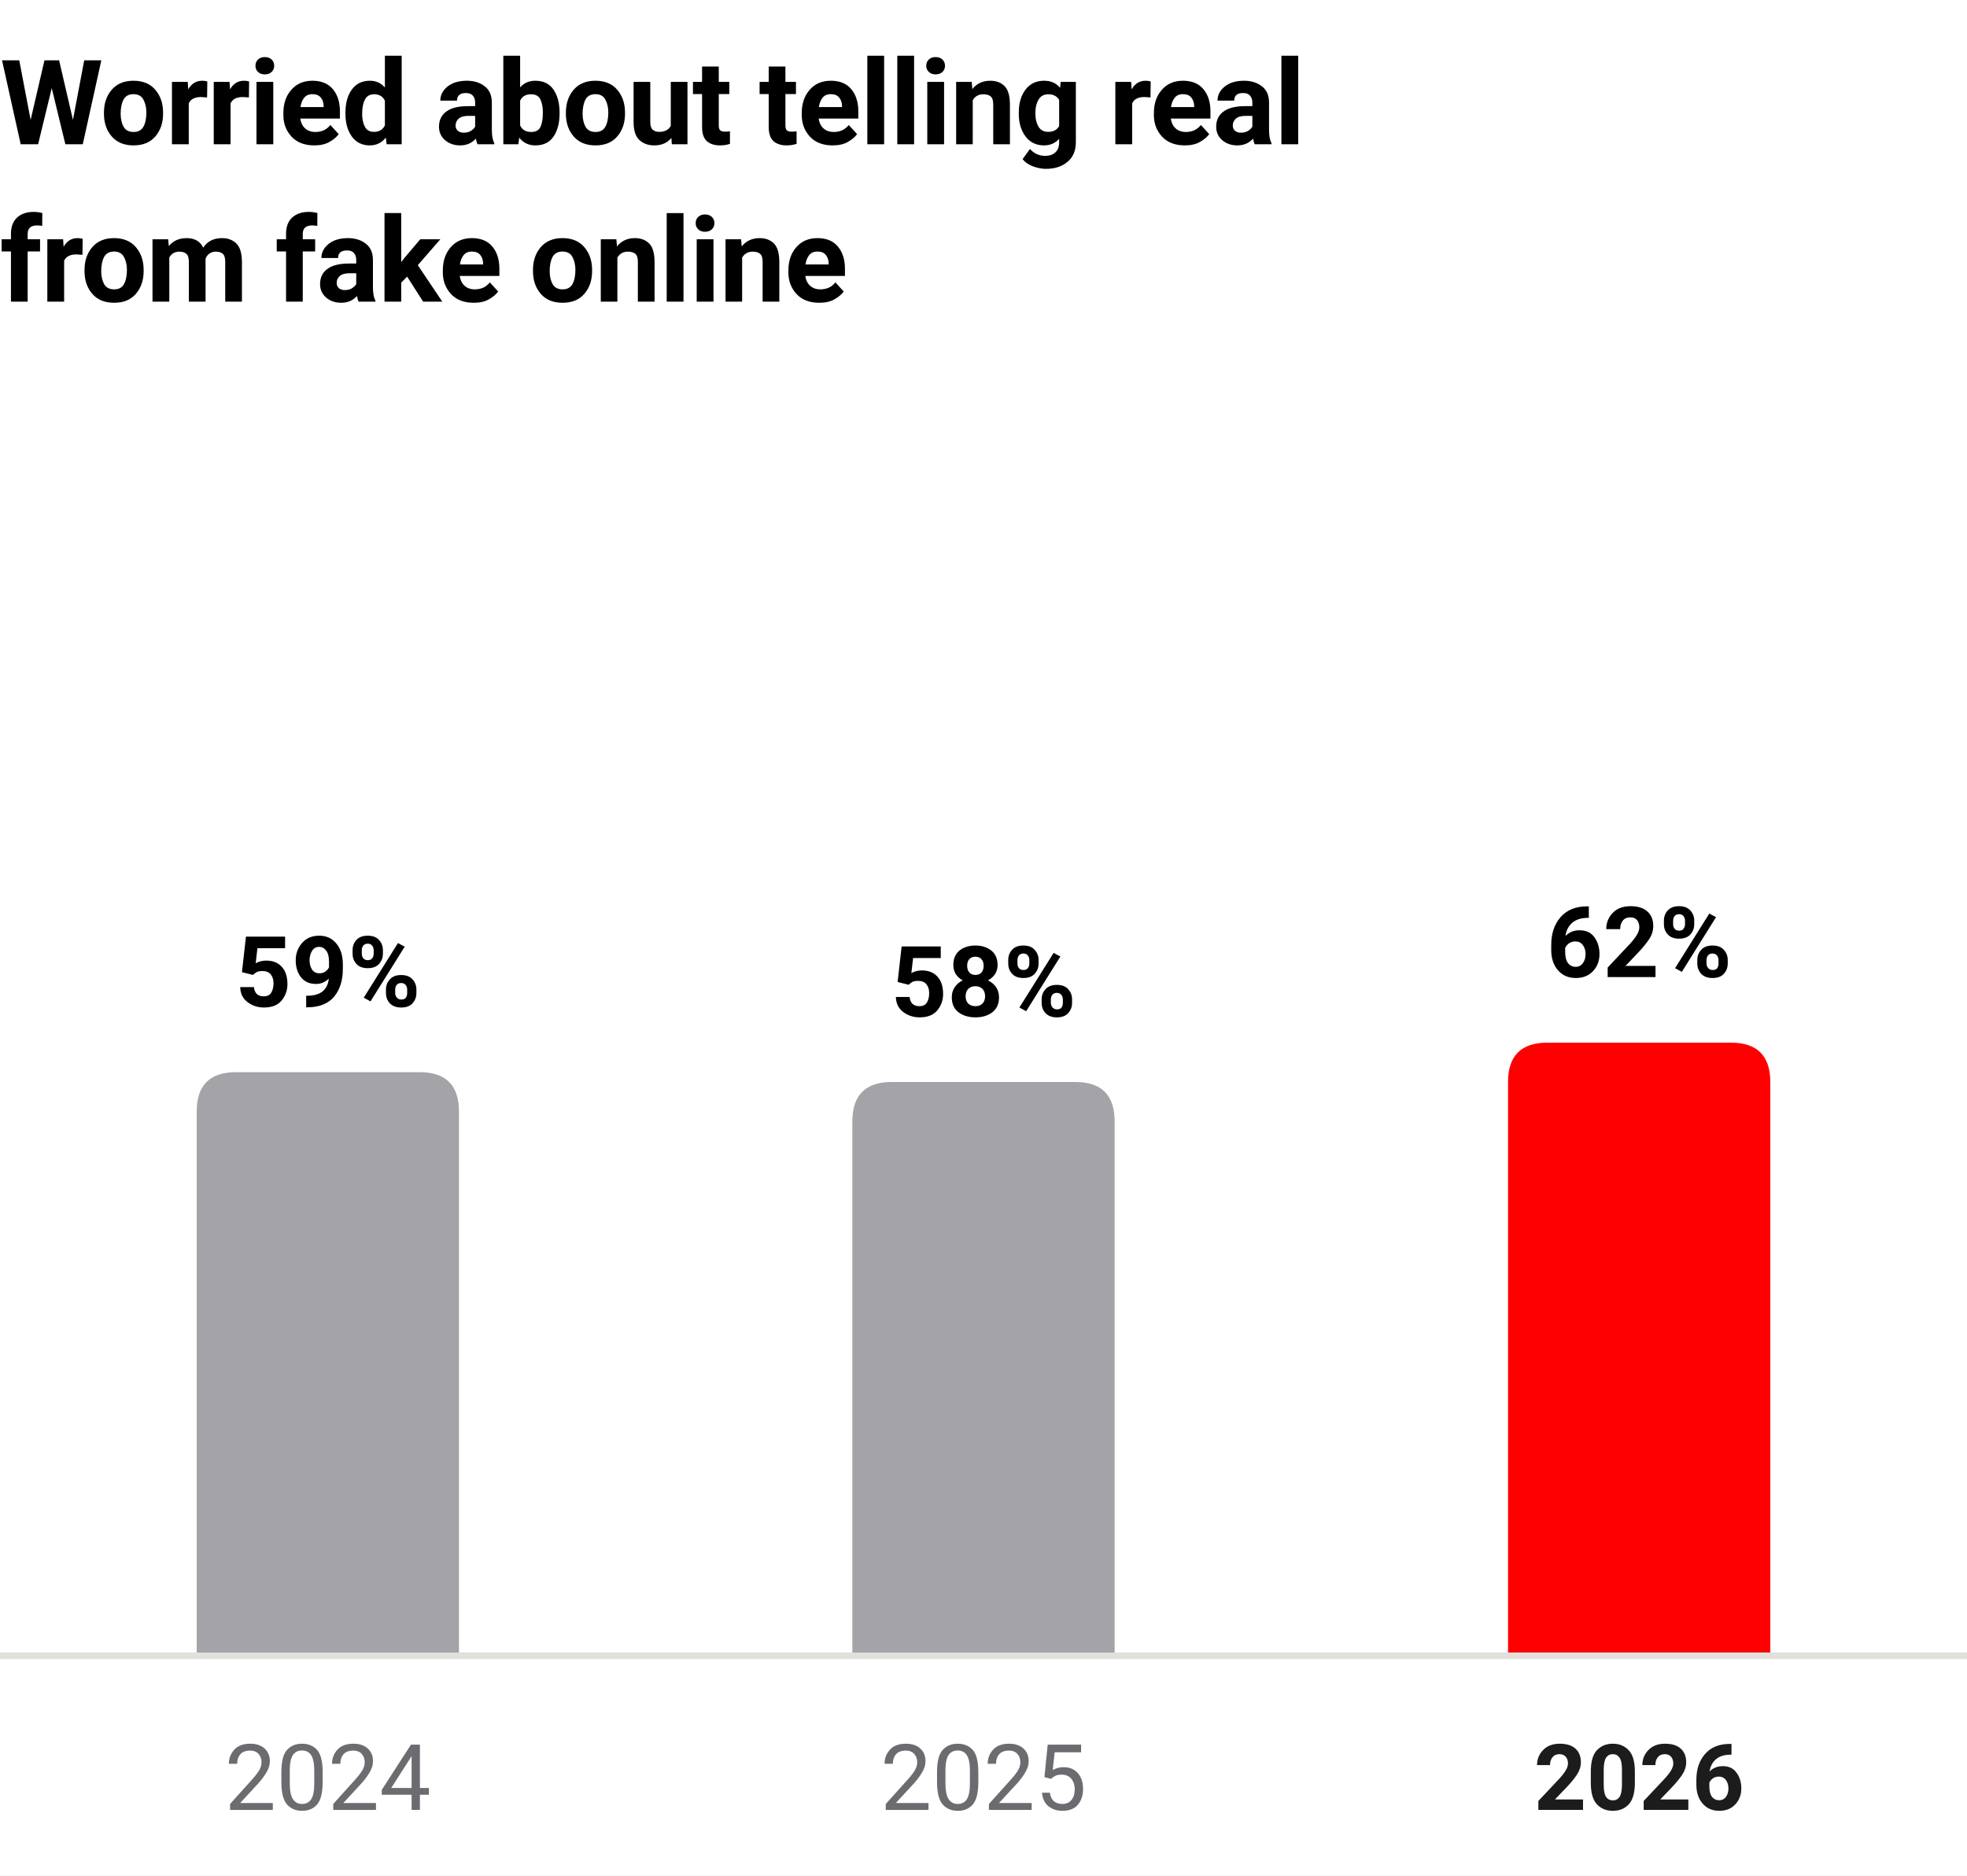
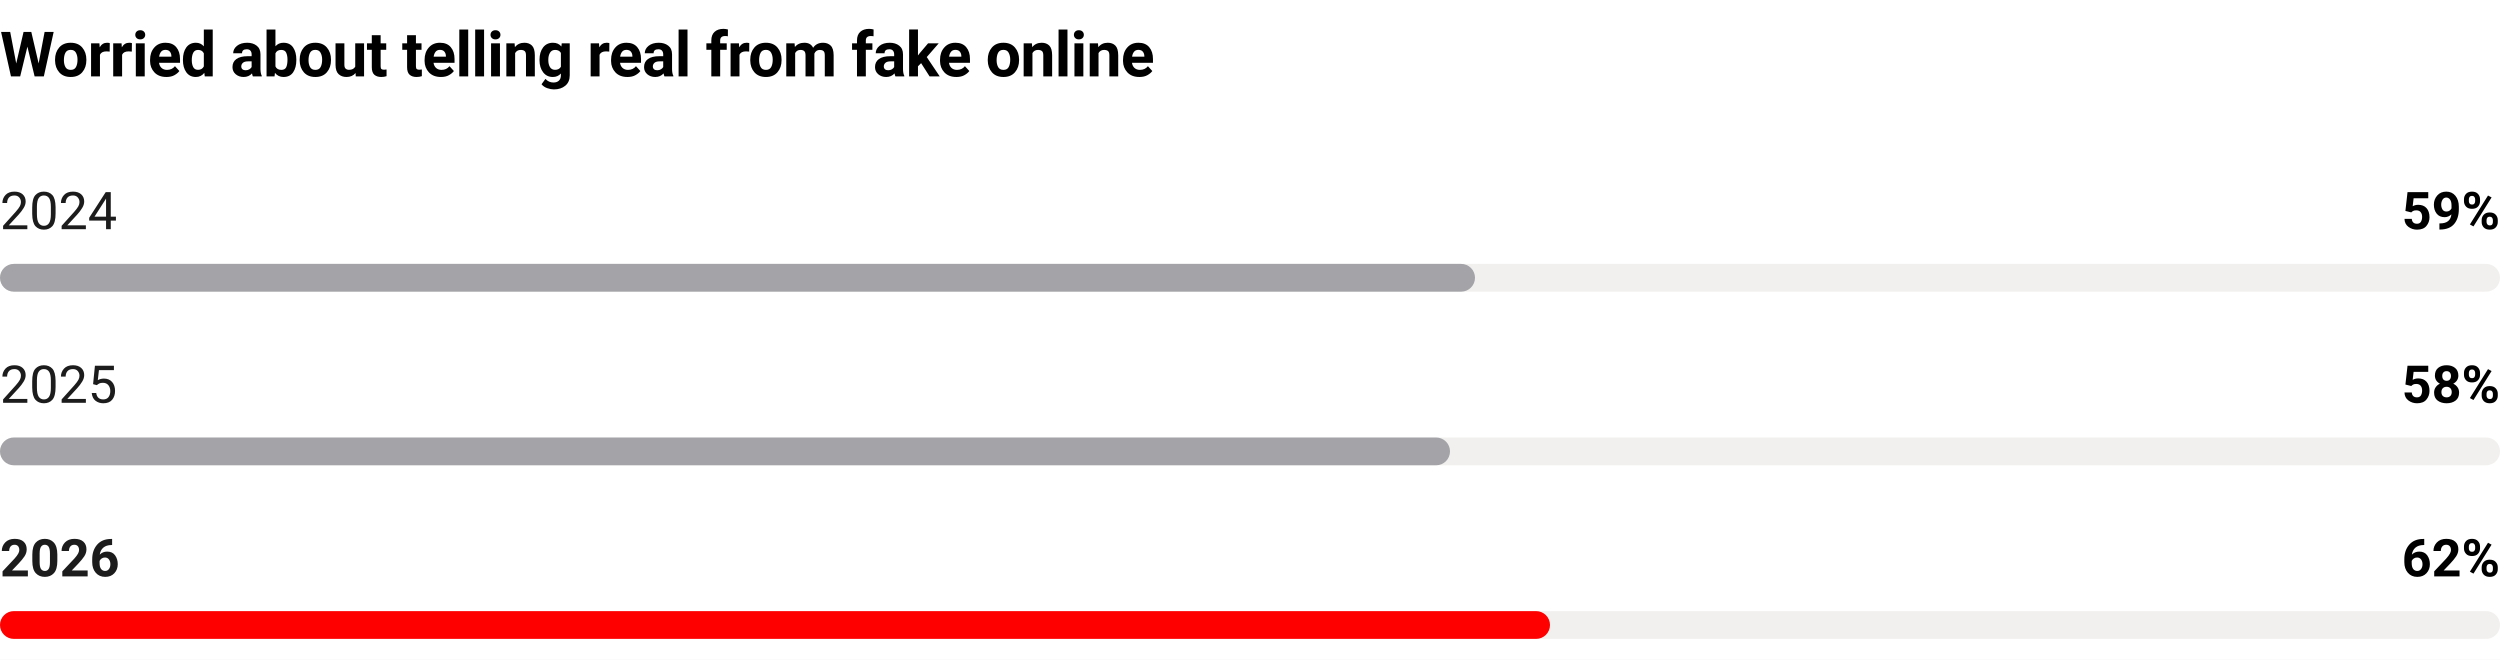
- <svg xmlns="http://www.w3.org/2000/svg" viewBox="0 0 300 286" width="300" height="286" role="img" aria-label="Worried about telling real from fake online" font-family="-apple-system, BlinkMacSystemFont, 'Segoe UI', Roboto, 'Helvetica Neue', Arial, sans-serif">
-   <rect width="300" height="286" fill="#ffffff" />
-   <text x="0" y="22" font-size="18" font-weight="700" fill="#000000" letter-spacing="-0.2">Worried about telling real</text>
-   <text x="0" y="46" font-size="18" font-weight="700" fill="#000000" letter-spacing="-0.2">from fake online</text>
-   <path d="M30.0,252.0 V169.5 Q30.0,163.5 36.0,163.5 H64.0 Q70.0,163.5 70.0,169.5 V252.0 Z" fill="#a3a3a8" />
-   <text x="50.0" y="153.5" font-size="15" font-weight="700" text-anchor="middle" fill="#000000">59%</text>
-   <text x="50.0" y="276" font-size="14" text-anchor="middle" fill="#6b6b70" font-weight="400">2024</text>
-   <path d="M130.0,252.0 V171.0 Q130.0,165.0 136.0,165.0 H164.0 Q170.0,165.0 170.0,171.0 V252.0 Z" fill="#a3a3a8" />
-   <text x="150.0" y="155.0" font-size="15" font-weight="700" text-anchor="middle" fill="#000000">58%</text>
-   <text x="150.0" y="276" font-size="14" text-anchor="middle" fill="#6b6b70" font-weight="400">2025</text>
-   <path d="M230.0,252.0 V165.0 Q230.0,159.0 236.0,159.0 H264.0 Q270.0,159.0 270.0,165.0 V252.0 Z" fill="#ff0000" />
-   <text x="250.0" y="149.0" font-size="15" font-weight="700" text-anchor="middle" fill="#000000">62%</text>
-   <text x="250.0" y="276" font-size="14" text-anchor="middle" fill="#1c1c1c" font-weight="600">2026</text>
-   <line x1="0" y1="252.5" x2="300" y2="252.5" stroke="#e2e0dc" stroke-width="1" />
+ <svg xmlns="http://www.w3.org/2000/svg" viewBox="0 0 720 190" width="720" height="190" role="img" aria-label="Worried about telling real from fake online" font-family="-apple-system, BlinkMacSystemFont, 'Segoe UI', Roboto, 'Helvetica Neue', Arial, sans-serif">
+   <rect width="720" height="190" fill="#ffffff" />
+   <text x="0" y="22" font-size="18" font-weight="700" fill="#000000" letter-spacing="-0.2">Worried about telling real from fake online</text>
+   <text x="0" y="66" font-size="15" fill="#1c1c1c" font-weight="400">2024</text>
+   <text x="720" y="66" font-size="15" text-anchor="end" fill="#000000" font-weight="700">59%</text>
+   <rect x="0" y="76" width="720" height="8" rx="4.0" fill="#f1f0ee" />
+   <rect x="0" y="76" width="424.8" height="8" rx="4.0" fill="#a3a3a8" />
+   <text x="0" y="116" font-size="15" fill="#1c1c1c" font-weight="400">2025</text>
+   <text x="720" y="116" font-size="15" text-anchor="end" fill="#000000" font-weight="700">58%</text>
+   <rect x="0" y="126" width="720" height="8" rx="4.0" fill="#f1f0ee" />
+   <rect x="0" y="126" width="417.6" height="8" rx="4.0" fill="#a3a3a8" />
+   <text x="0" y="166" font-size="15" fill="#1c1c1c" font-weight="600">2026</text>
+   <text x="720" y="166" font-size="15" text-anchor="end" fill="#000000" font-weight="700">62%</text>
+   <rect x="0" y="176" width="720" height="8" rx="4.0" fill="#f1f0ee" />
+   <rect x="0" y="176" width="446.4" height="8" rx="4.0" fill="#ff0000" />
</svg>
